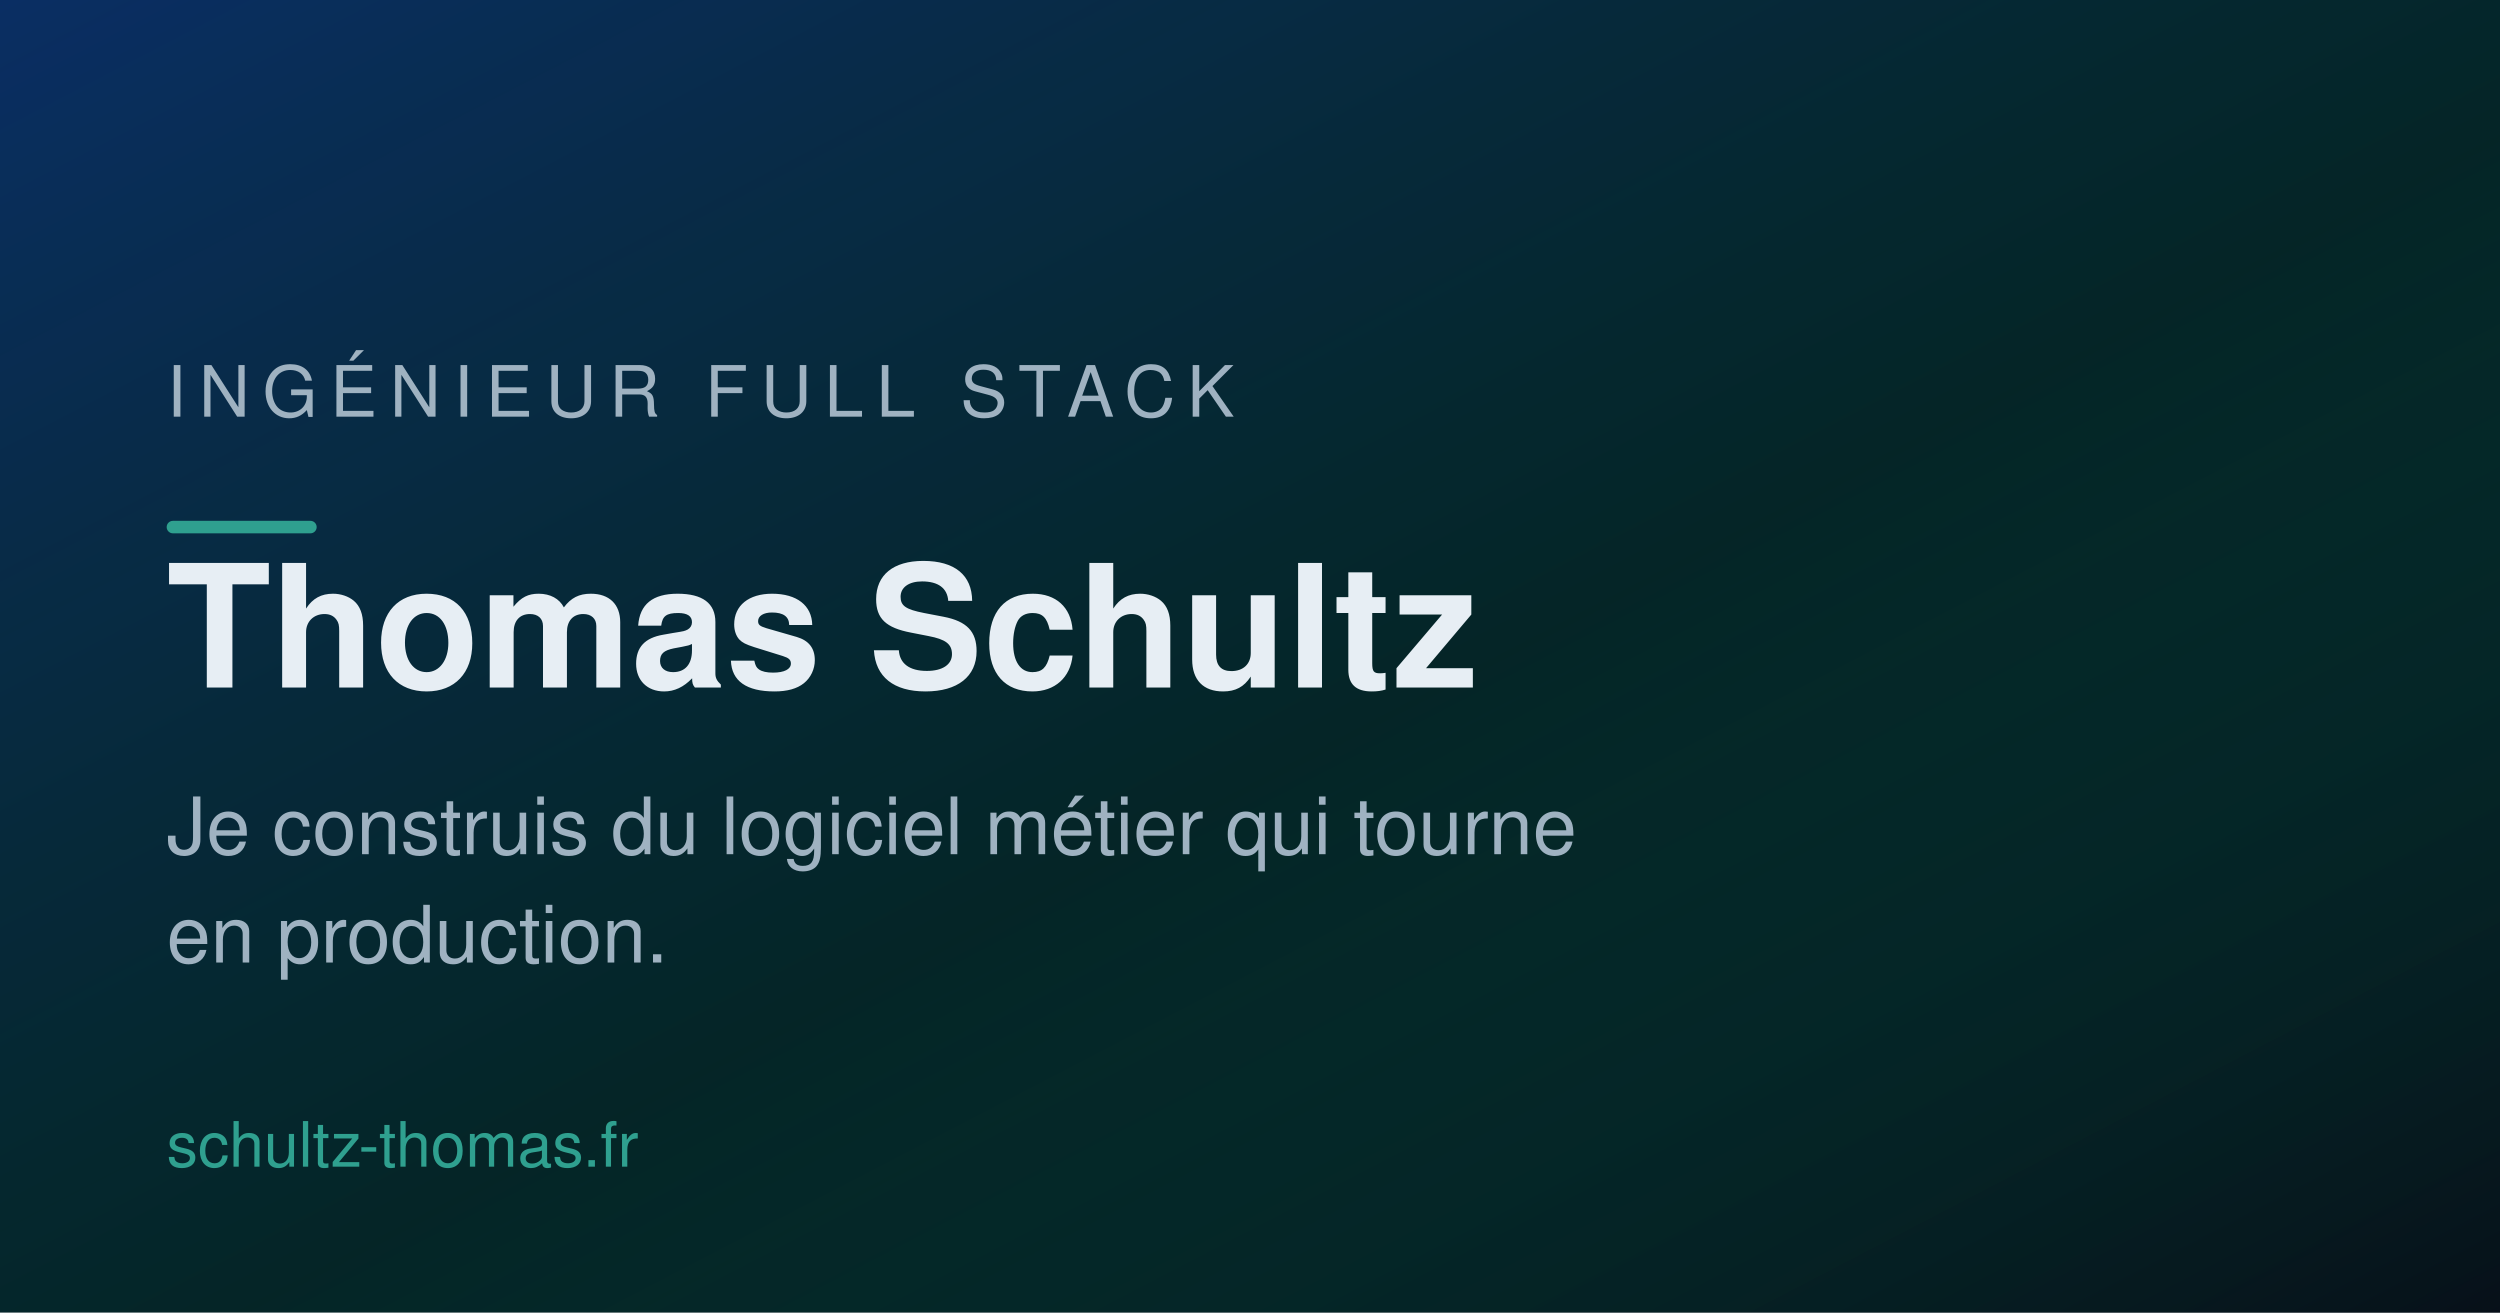
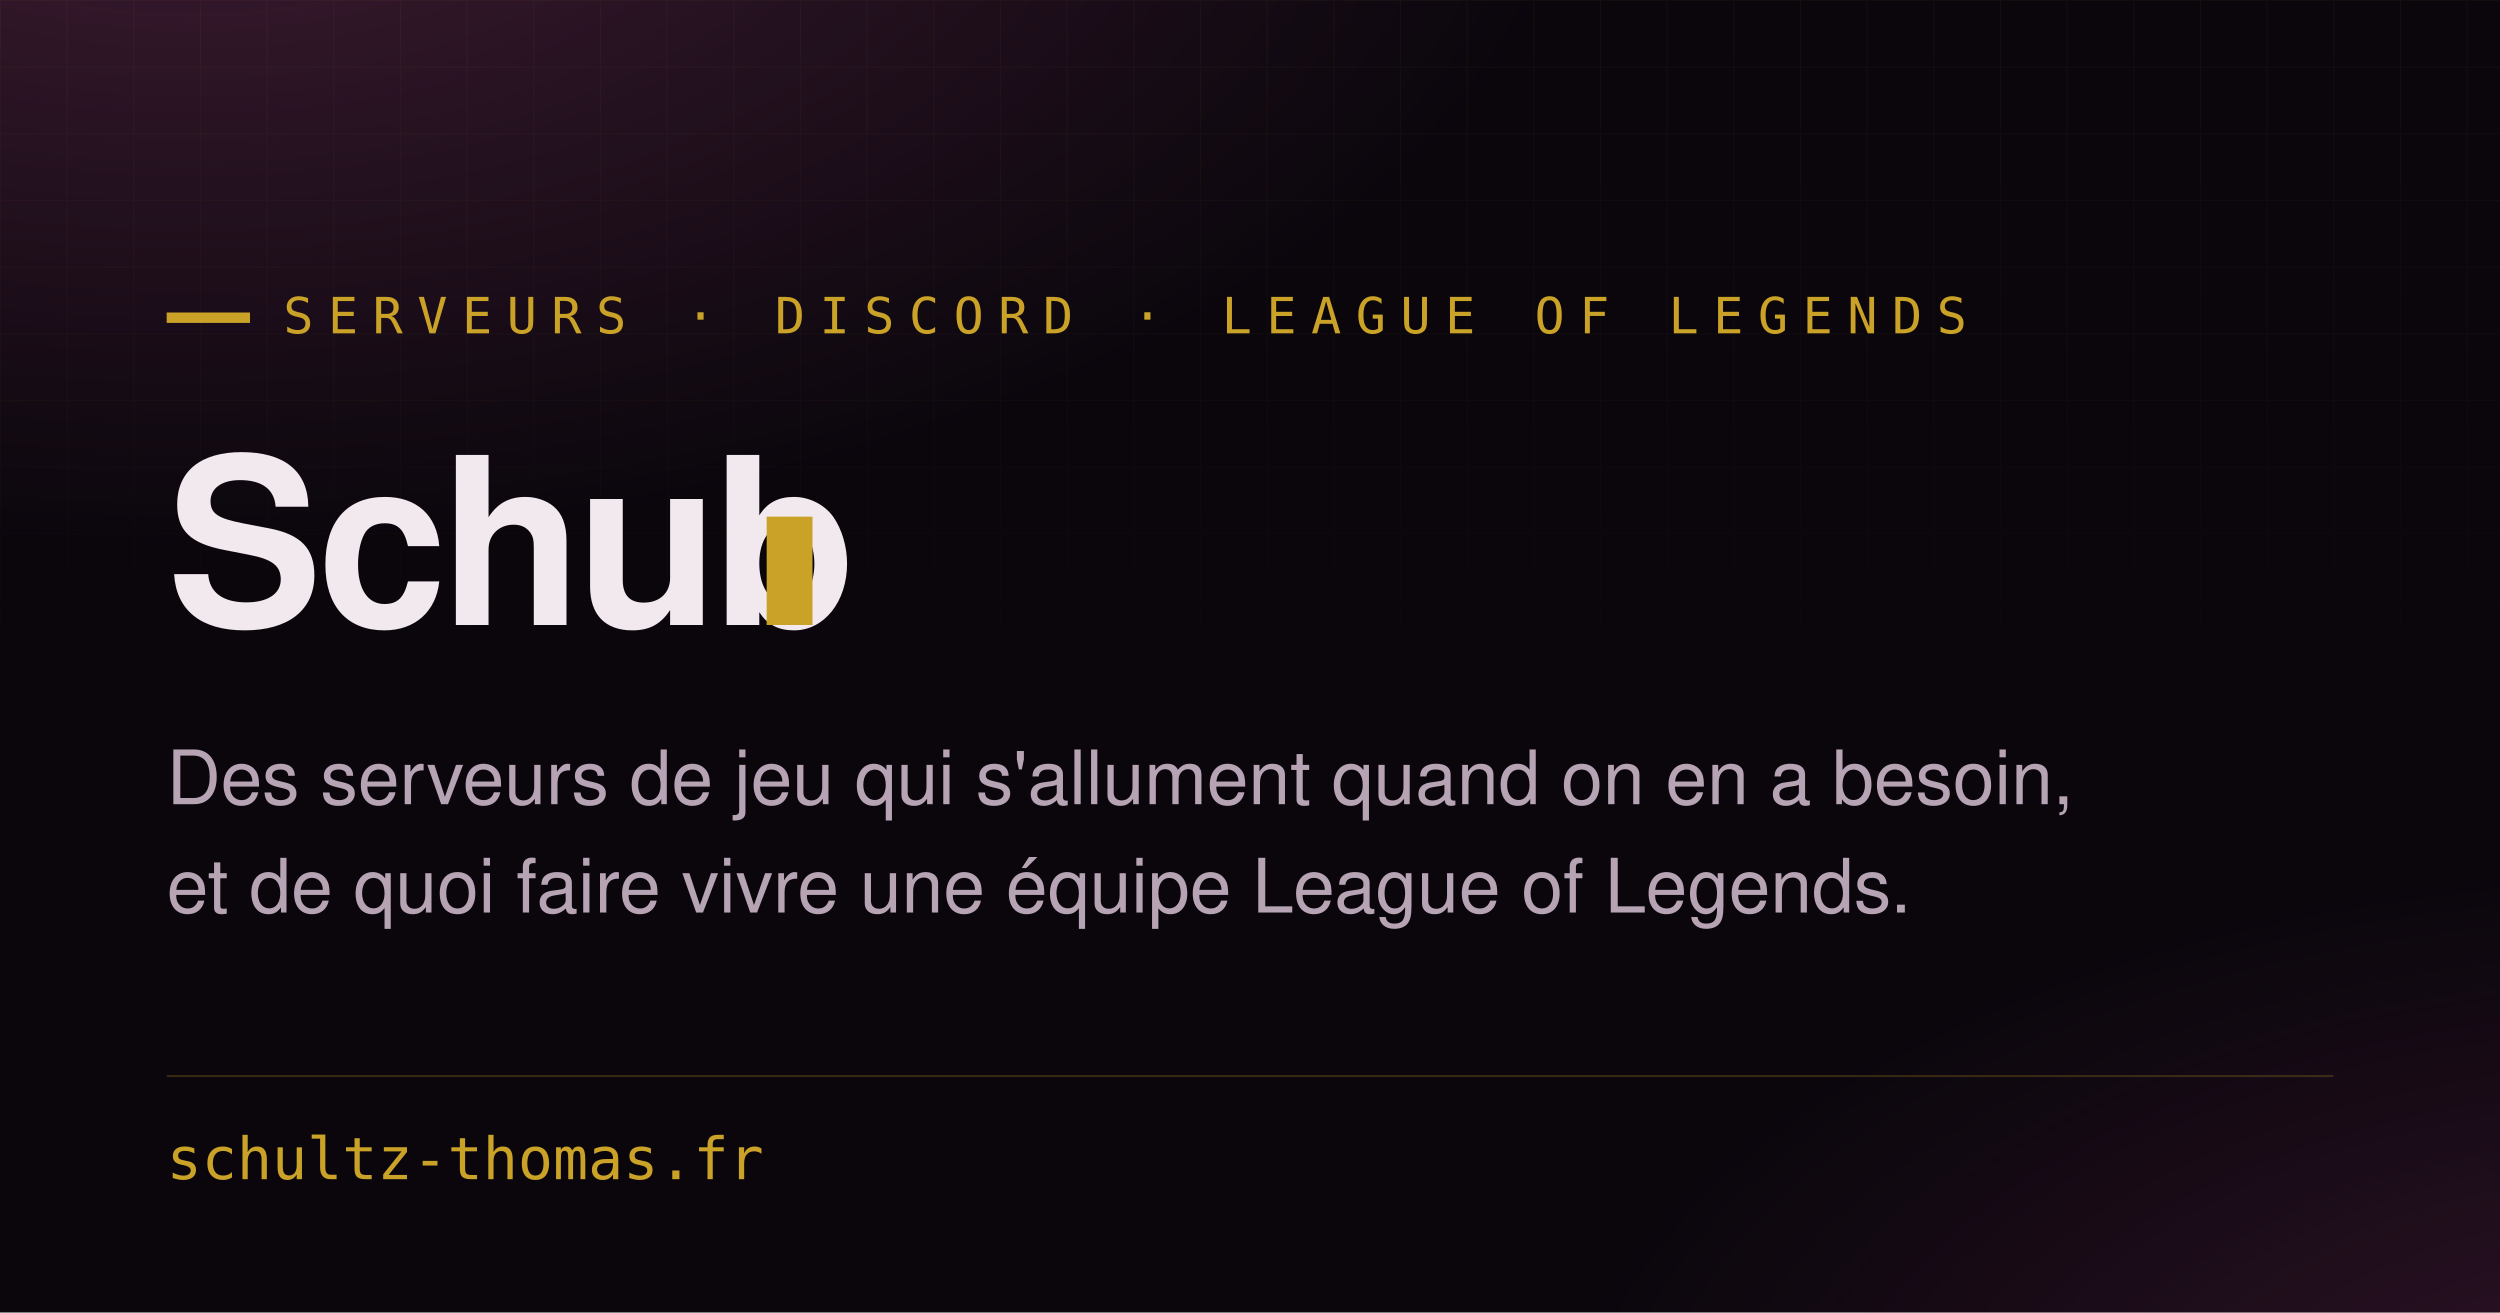
<svg xmlns="http://www.w3.org/2000/svg" width="1200" height="630" viewBox="0 0 1200 630">
  <defs>
-     <linearGradient id="fond" x1="0" y1="0" x2="1" y2="1">
-       <stop offset="0%" stop-color="#0d47a1" stop-opacity="0.55" />
-       <stop offset="55%" stop-color="#004d40" stop-opacity="0.35" />
-       <stop offset="100%" stop-color="#071019" />
+     <radialGradient id="halo-prune" cx="0.08" cy="-0.14" r="0.9">
+       <stop offset="0%" stop-color="#A4477E" stop-opacity="0.34" />
+       <stop offset="62%" stop-color="#A4477E" stop-opacity="0" />
+     </radialGradient>
+     <radialGradient id="halo-profond" cx="1.08" cy="1.12" r="0.8">
+       <stop offset="0%" stop-color="#6B2853" stop-opacity="0.42" />
+       <stop offset="58%" stop-color="#6B2853" stop-opacity="0" />
+     </radialGradient>
+     <pattern id="trame" width="32" height="32" patternUnits="userSpaceOnUse">
+       <path d="M32 0H0V32" fill="none" stroke="#C9A227" stroke-opacity="0.055" stroke-width="1" />
+     </pattern>
+     <linearGradient id="estompe" x1="0" y1="0" x2="0" y2="1">
+       <stop offset="0%" stop-color="#FFFFFF" stop-opacity="0.9" />
+       <stop offset="60%" stop-color="#FFFFFF" stop-opacity="0" />
    </linearGradient>
+     <mask id="masque-trame">
+       <rect width="1200" height="630" fill="url(#estompe)" />
+     </mask>
  </defs>
-   <rect width="1200" height="630" fill="#071019" />
-   <rect width="1200" height="630" fill="url(#fond)" />
-   <rect x="80" y="250" width="72" height="6" rx="3" fill="#2fa08f" />
-   <text x="80" y="200" font-family="Helvetica, Arial, sans-serif" font-size="34" fill="#9fb2c1" letter-spacing="6">INGÉNIEUR FULL STACK</text>
-   <text x="80" y="330" font-family="Helvetica, Arial, sans-serif" font-size="82" font-weight="bold" fill="#e7eef4">Thomas Schultz</text>
-   <text x="80" y="410" font-family="Helvetica, Arial, sans-serif" font-size="38" fill="#9fb2c1">
-     Je construis du logiciel métier qui tourne
+   <rect width="1200" height="630" fill="#0A060C" />
+   <rect width="1200" height="630" fill="url(#halo-prune)" />
+   <rect width="1200" height="630" fill="url(#halo-profond)" />
+   <rect width="1200" height="630" fill="url(#trame)" mask="url(#masque-trame)" />
+   <rect x="80" y="150" width="40" height="5" fill="#C9A227" />
+   <text x="136" y="160" font-family="'JetBrains Mono', Menlo, Consolas, monospace" font-size="24" fill="#C9A227" letter-spacing="7">SERVEURS · DISCORD · LEAGUE OF LEGENDS</text>
+   <text x="80" y="300" font-family="Helvetica, Arial, sans-serif" font-size="112" font-weight="bold" fill="#F2E9EE" letter-spacing="-3">Schub</text>
+   <rect x="368" y="248" width="22" height="52" fill="#C9A227" />
+   <text x="80" y="386" font-family="Helvetica, Arial, sans-serif" font-size="36" fill="#B6A3B4">
+     Des serveurs de jeu qui s'allument quand on en a besoin,
  </text>
-   <text x="80" y="462" font-family="Helvetica, Arial, sans-serif" font-size="38" fill="#9fb2c1">
-     en production.
+   <text x="80" y="438" font-family="Helvetica, Arial, sans-serif" font-size="36" fill="#B6A3B4">
+     et de quoi faire vivre une équipe League of Legends.
  </text>
-   <text x="80" y="560" font-family="Helvetica, Arial, sans-serif" font-size="30" fill="#2fa08f">
-     schultz-thomas.fr
-   </text>
+   <rect x="80" y="516" width="1040" height="1" fill="#C9A227" fill-opacity="0.22" />
+   <text x="80" y="566" font-family="'JetBrains Mono', Menlo, Consolas, monospace" font-size="28" fill="#C9A227">schultz-thomas.fr</text>
</svg>
